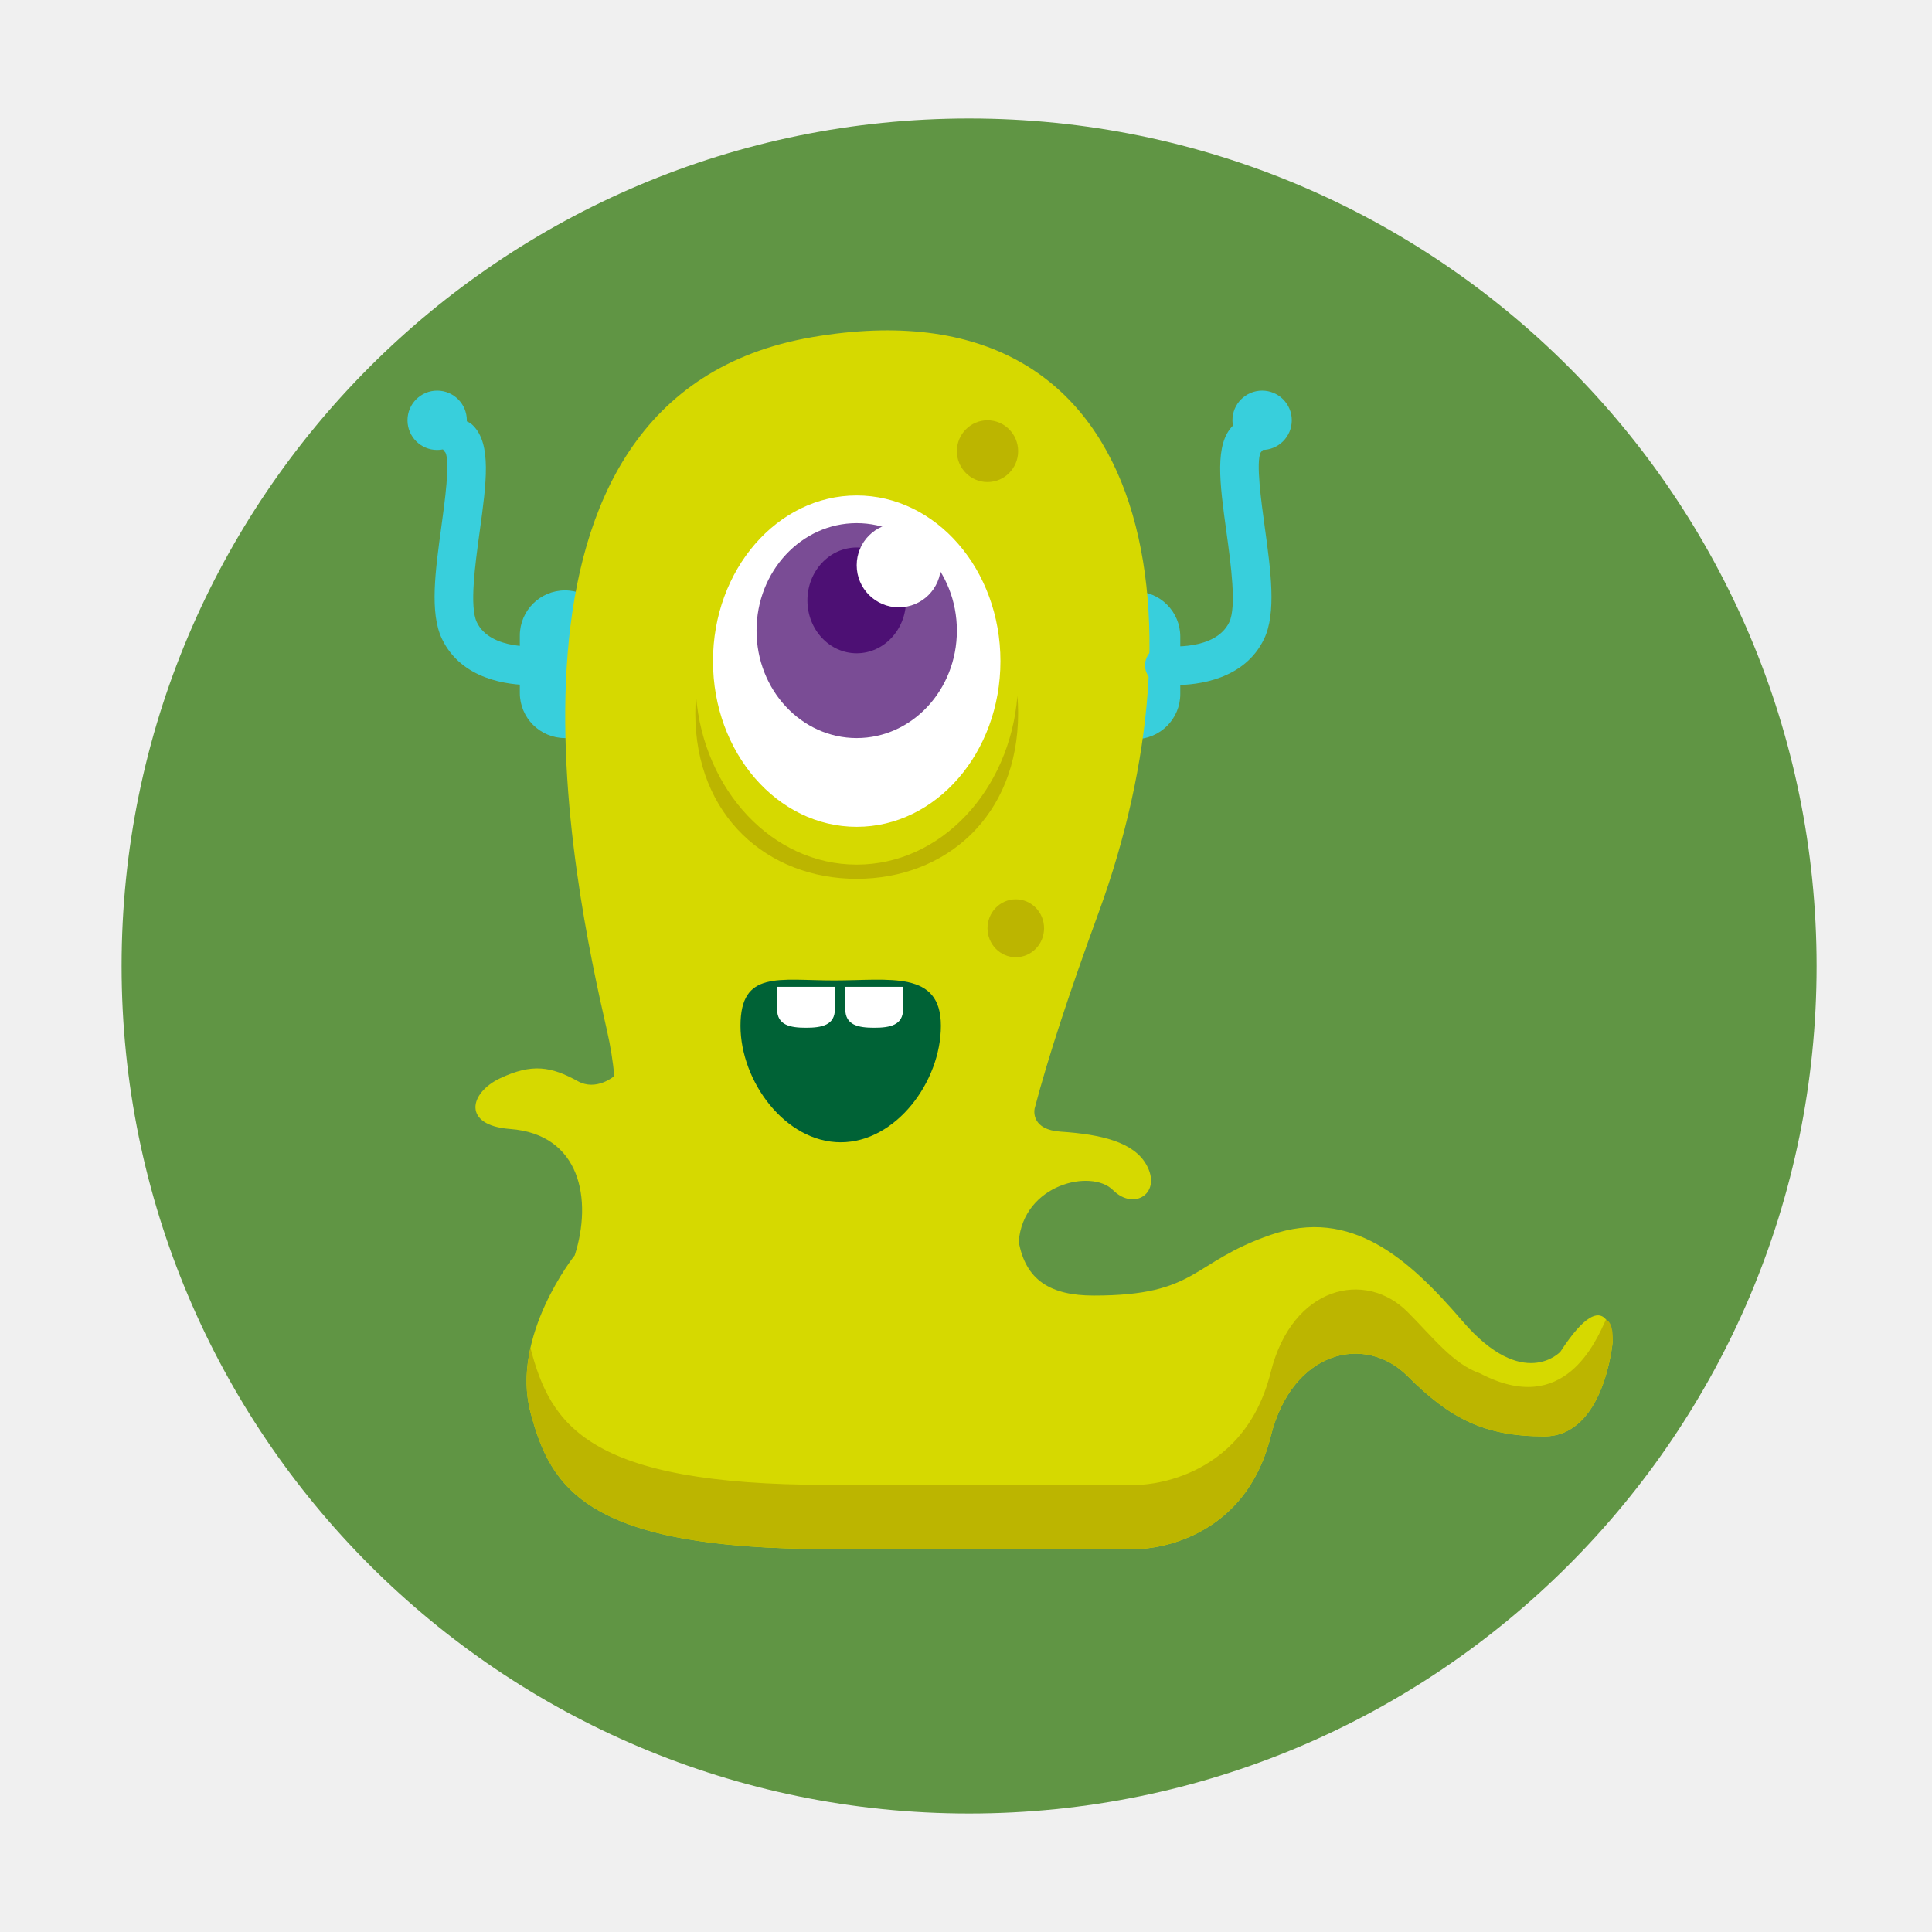
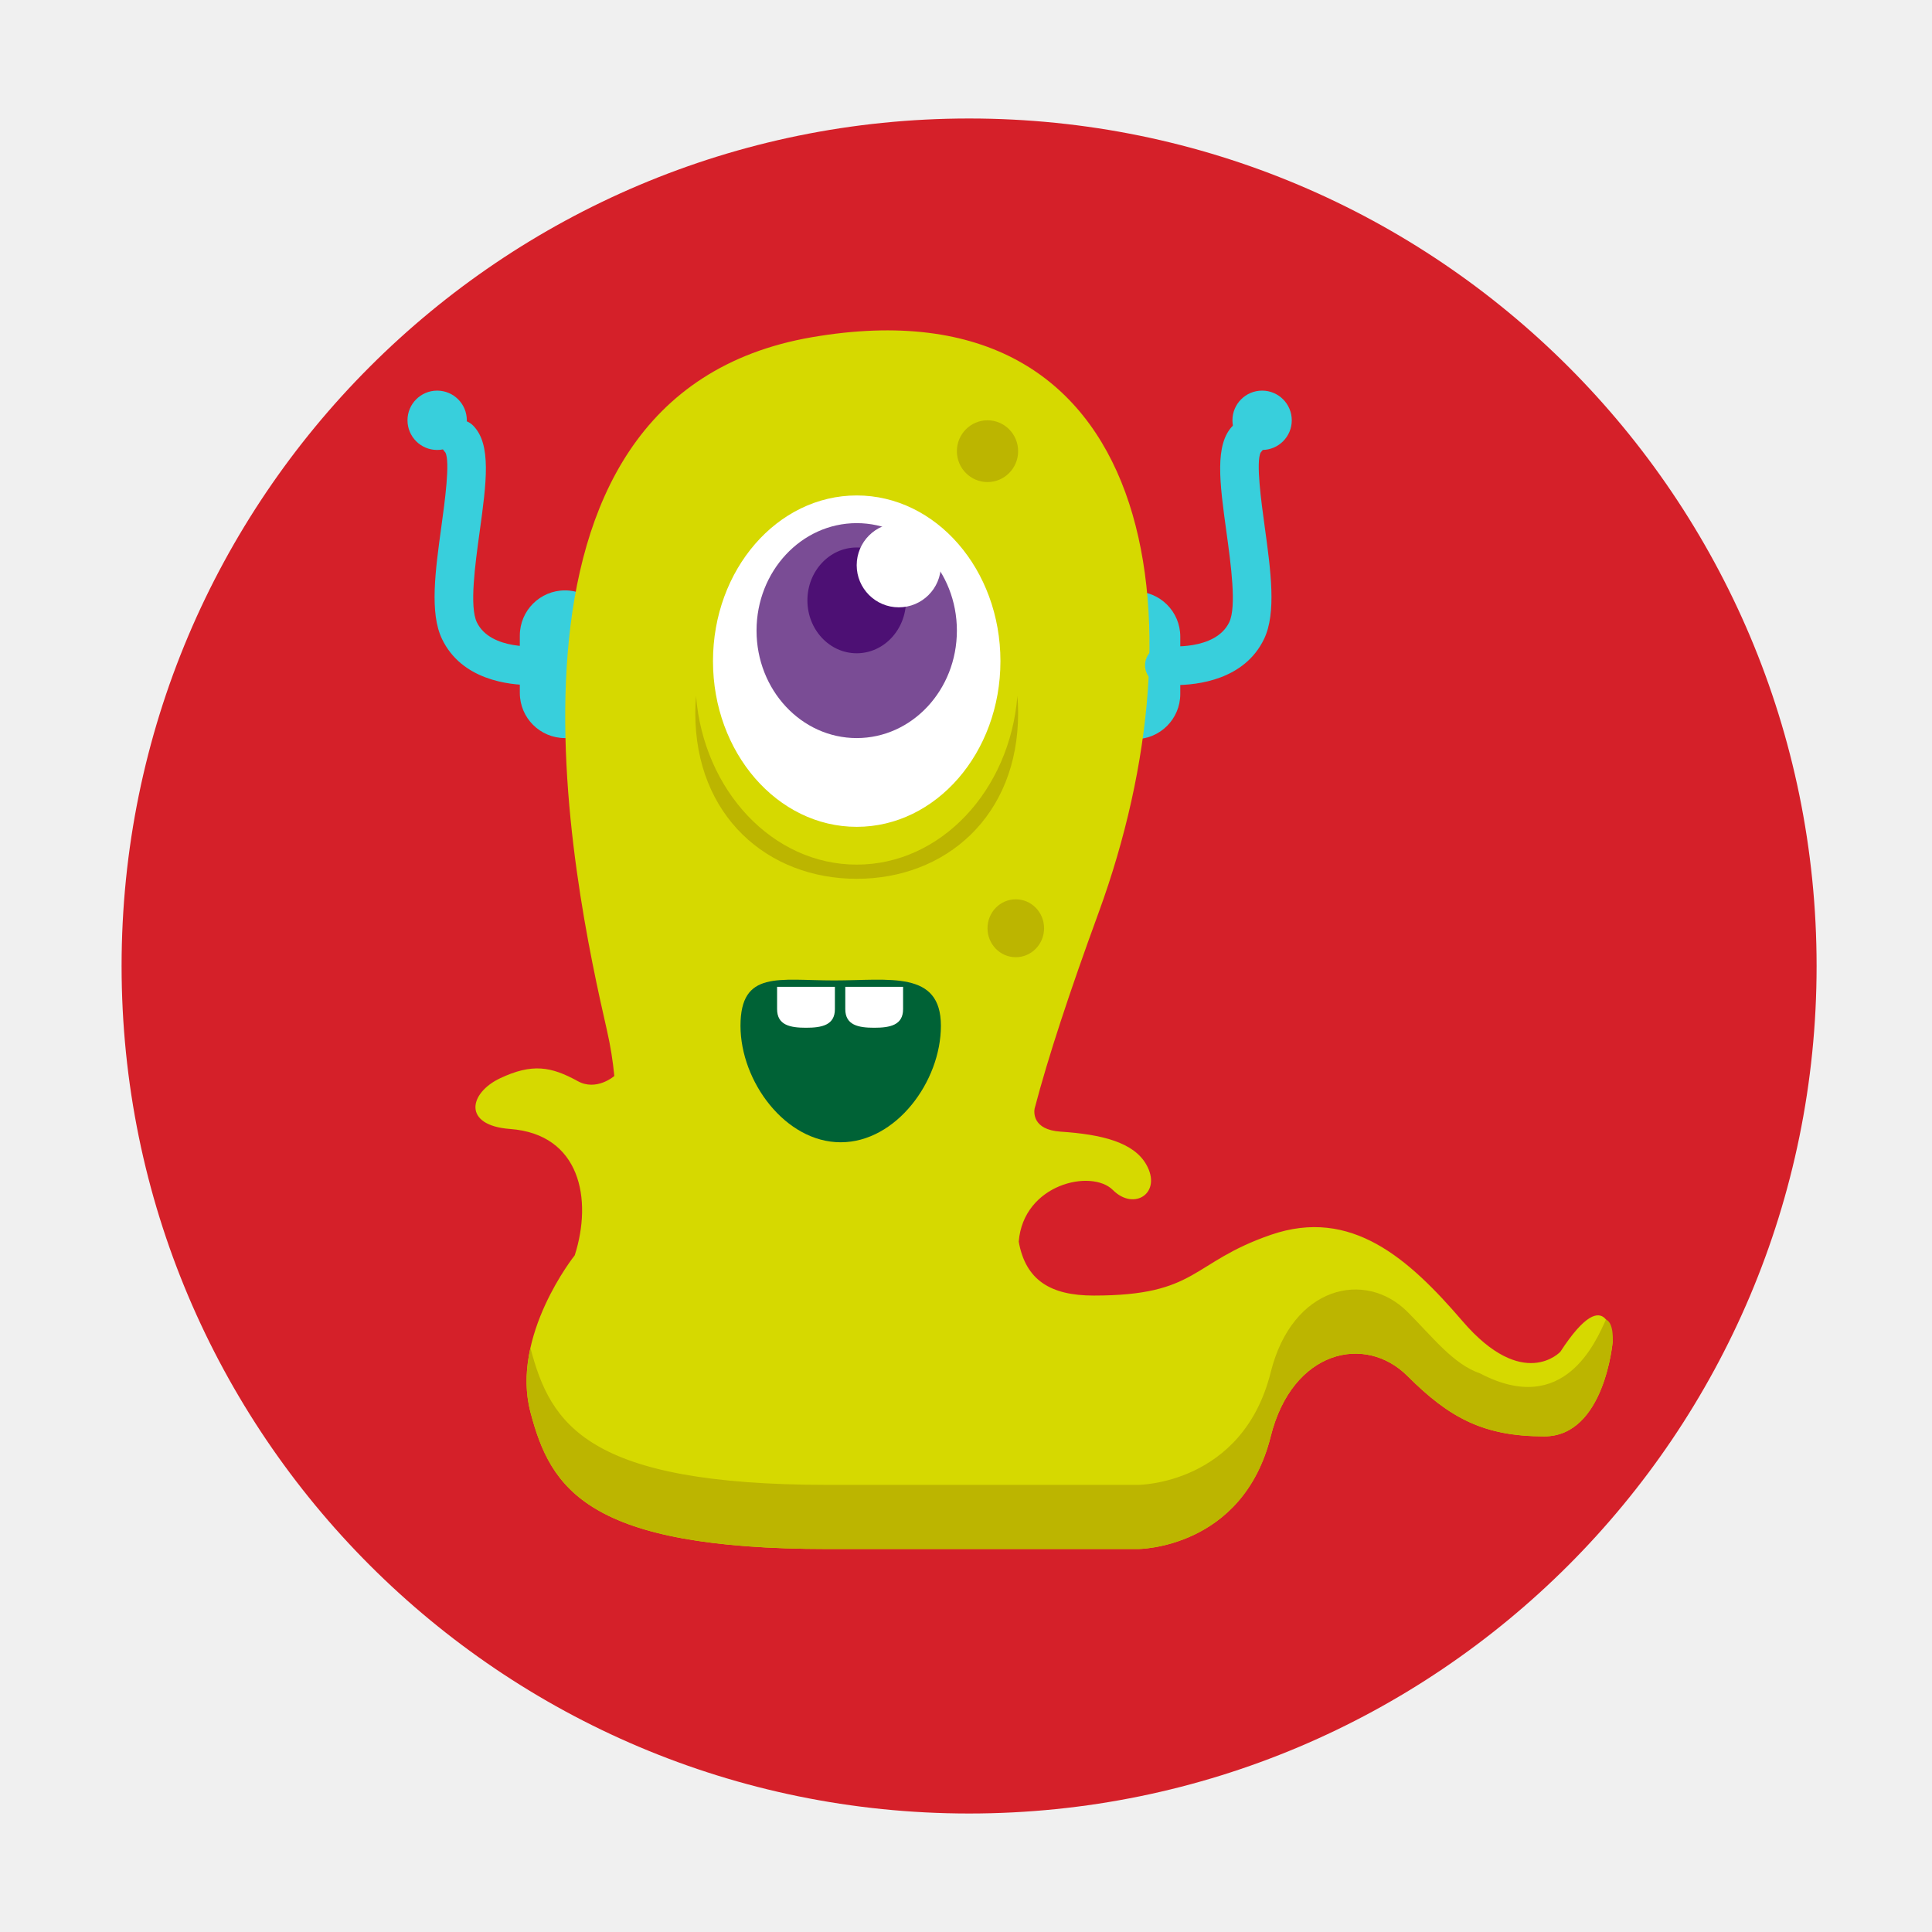
<svg xmlns="http://www.w3.org/2000/svg" version="1.1" baseProfile="tiny" id="Layer_1" x="0px" y="0px" width="300px" height="300px" viewBox="0 0 300 300" xml:space="preserve">
  <g>
-     <circle fill="#609544" cx="150.481" cy="150" r="131.6" />
+     <circle fill="#D52029" cx="150.481" cy="150" r="131.6" />
    <g>
      <path fill="#38CFDC" d="M94.738,107.598c0,3.872-3.14,7.01-7.009,7.01l0,0c-3.871,0-7.011-3.138-7.011-7.01v-8.912    c0-3.871,3.14-7.01,7.011-7.01l0,0c3.869,0,7.009,3.139,7.009,7.01V107.598z" />
      <path fill="#38CFDC" d="M183.273,107.763c0,3.872-3.139,7.011-7.008,7.011l0,0c-3.872,0-7.01-3.139-7.01-7.011v-8.912    c0-3.872,3.138-7.01,7.01-7.01l0,0c3.869,0,7.008,3.138,7.008,7.01V107.763z" />
      <path fill="#D6D900" d="M242.296,209.896c0,0-5.759,6.235-15.196-4.748c-8.364-9.734-17.287-17.718-29.782-13.399    c-12.493,4.317-11.244,9.425-27.486,9.425c-6.705,0-10.574-2.381-11.644-8.371c0.723-8.967,11.304-11.333,14.621-8.016    c3.32,3.32,7.711,0.426,5.166-3.992c-1.973-3.423-6.865-4.649-13.281-5.073c-4.453-0.294-4.126-3.109-4.041-3.574    c2.114-8.063,5.427-18.088,9.95-30.464c16.661-45.573,9.223-98.561-44.502-89.326s-36.856,85.721-31.858,107.618    c0.567,2.486,0.933,4.853,1.15,7.104c-0.068,0.06-2.797,2.388-5.672,0.803c-4.155-2.288-7.091-2.789-12.042-0.462    c-4.869,2.29-5.906,7.333,1.522,7.886c10.946,0.812,12.819,10.955,10.043,19.62c0,0-9.995,12.495-6.872,24.364    c3.124,11.869,8.747,21.24,46.228,21.24h48.104c0,0,16.242,0,20.613-17.492c3.354-13.416,14.681-15.93,21.239-9.371    c6.561,6.56,11.871,9.371,21.241,9.371s10.621-14.709,10.621-14.709S249.923,198.17,242.296,209.896z" />
      <g>
        <path fill="#BCB500" d="M249.377,204.898c-1.546,3.332-6.433,15.237-19.531,8.373c-4.192-1.438-7.347-5.621-11.289-9.563     c-6.559-6.559-17.885-4.046-21.239,9.37c-4.371,17.492-20.613,17.492-20.613,17.492H128.6c-37.48,0-43.104-9.371-46.228-21.24     c-0.004-0.011-0.005-0.022-0.008-0.033c-0.706,3.18-0.884,6.611,0.008,9.994c3.124,11.869,8.747,21.24,46.228,21.24h48.104     c0,0,16.242,0,20.613-17.492c3.354-13.416,14.681-15.93,21.239-9.371c6.561,6.56,11.871,9.371,21.241,9.371     s10.621-14.709,10.621-14.709S250.655,205.463,249.377,204.898z" />
      </g>
      <path fill="#006236" d="M146.103,159.283c0,8.652-6.967,18.089-15.56,18.089s-15.559-9.437-15.559-18.089    c0-8.654,5.94-7.041,14.533-7.041C138.111,152.242,146.103,150.629,146.103,159.283z" />
      <path fill="#FFFFFF" d="M120.667,153.233v3.466c0,2.479,2.009,2.889,4.486,2.889c2.479,0,4.489-0.41,4.489-2.889v-3.466H120.667z" />
      <path fill="#FFFFFF" d="M131.256,153.233v3.466c0,2.479,2.01,2.889,4.487,2.889c2.479,0,4.488-0.41,4.488-2.889v-3.466H131.256z" />
      <g>
        <ellipse fill="#FFFFFF" cx="133.03" cy="102.662" rx="22.318" ry="25.729" />
        <path fill="#BCB500" d="M133.03,134.258c-13.056,0-23.772-11.507-24.952-26.201c-0.069,0.887-0.112,1.783-0.112,2.691     c0,15.958,11.221,25.713,25.064,25.713c13.845,0,25.064-9.755,25.064-25.713c0-0.908-0.042-1.805-0.111-2.691     C156.803,122.751,146.087,134.258,133.03,134.258z" />
        <ellipse fill="#7A4C95" cx="133.03" cy="97.92" rx="15.555" ry="16.688" />
        <ellipse fill="#4D1074" cx="133.029" cy="93.227" rx="7.655" ry="8.213" />
        <circle fill="#FFFFFF" cx="139.565" cy="87.769" r="6.537" />
      </g>
      <ellipse fill="#BCB500" cx="153.34" cy="70.059" rx="4.755" ry="4.796" />
      <ellipse fill="#BCB500" cx="157.731" cy="144.139" rx="4.392" ry="4.496" />
      <path fill="#38CFDC" d="M82.492,106.381c-3.53,0-10.812-0.813-13.859-7.163c-1.942-4.047-1.043-10.581-0.091-17.5    c0.518-3.765,1.382-10.045,0.613-11.461c-1.109-1.176-1.09-3.028,0.061-4.18c1.172-1.172,3.071-1.171,4.243-0.001    c2.894,2.894,2.069,8.88,1.026,16.46c-0.715,5.197-1.604,11.665-0.443,14.085c2.143,4.464,9.646,3.715,9.723,3.706    c1.625-0.19,3.136,0.983,3.329,2.63c0.193,1.646-0.984,3.136-2.63,3.329C84.349,106.3,83.607,106.381,82.492,106.381z" />
      <path fill="#38CFDC" d="M182.425,106.381c-1.115,0-1.855-0.081-1.971-0.095c-1.646-0.193-2.823-1.684-2.63-3.329    c0.193-1.643,1.672-2.829,3.319-2.631l0,0c0.075,0.006,7.577,0.781,9.732-3.705c1.16-2.419,0.271-8.886-0.444-14.082    c-1.043-7.581-1.867-13.569,1.027-16.463c1.172-1.17,3.071-1.171,4.243,0.001c1.15,1.151,1.17,3.004,0.061,4.18    c-0.77,1.416,0.095,7.699,0.613,11.465c0.951,6.917,1.85,13.45-0.091,17.496C193.235,105.567,185.955,106.381,182.425,106.381z" />
      <circle fill="#38CFDC" cx="67.882" cy="65.263" r="4.607" />
      <circle fill="#38CFDC" cx="195.979" cy="65.263" r="4.607" />
    </g>
  </g>
</svg>
